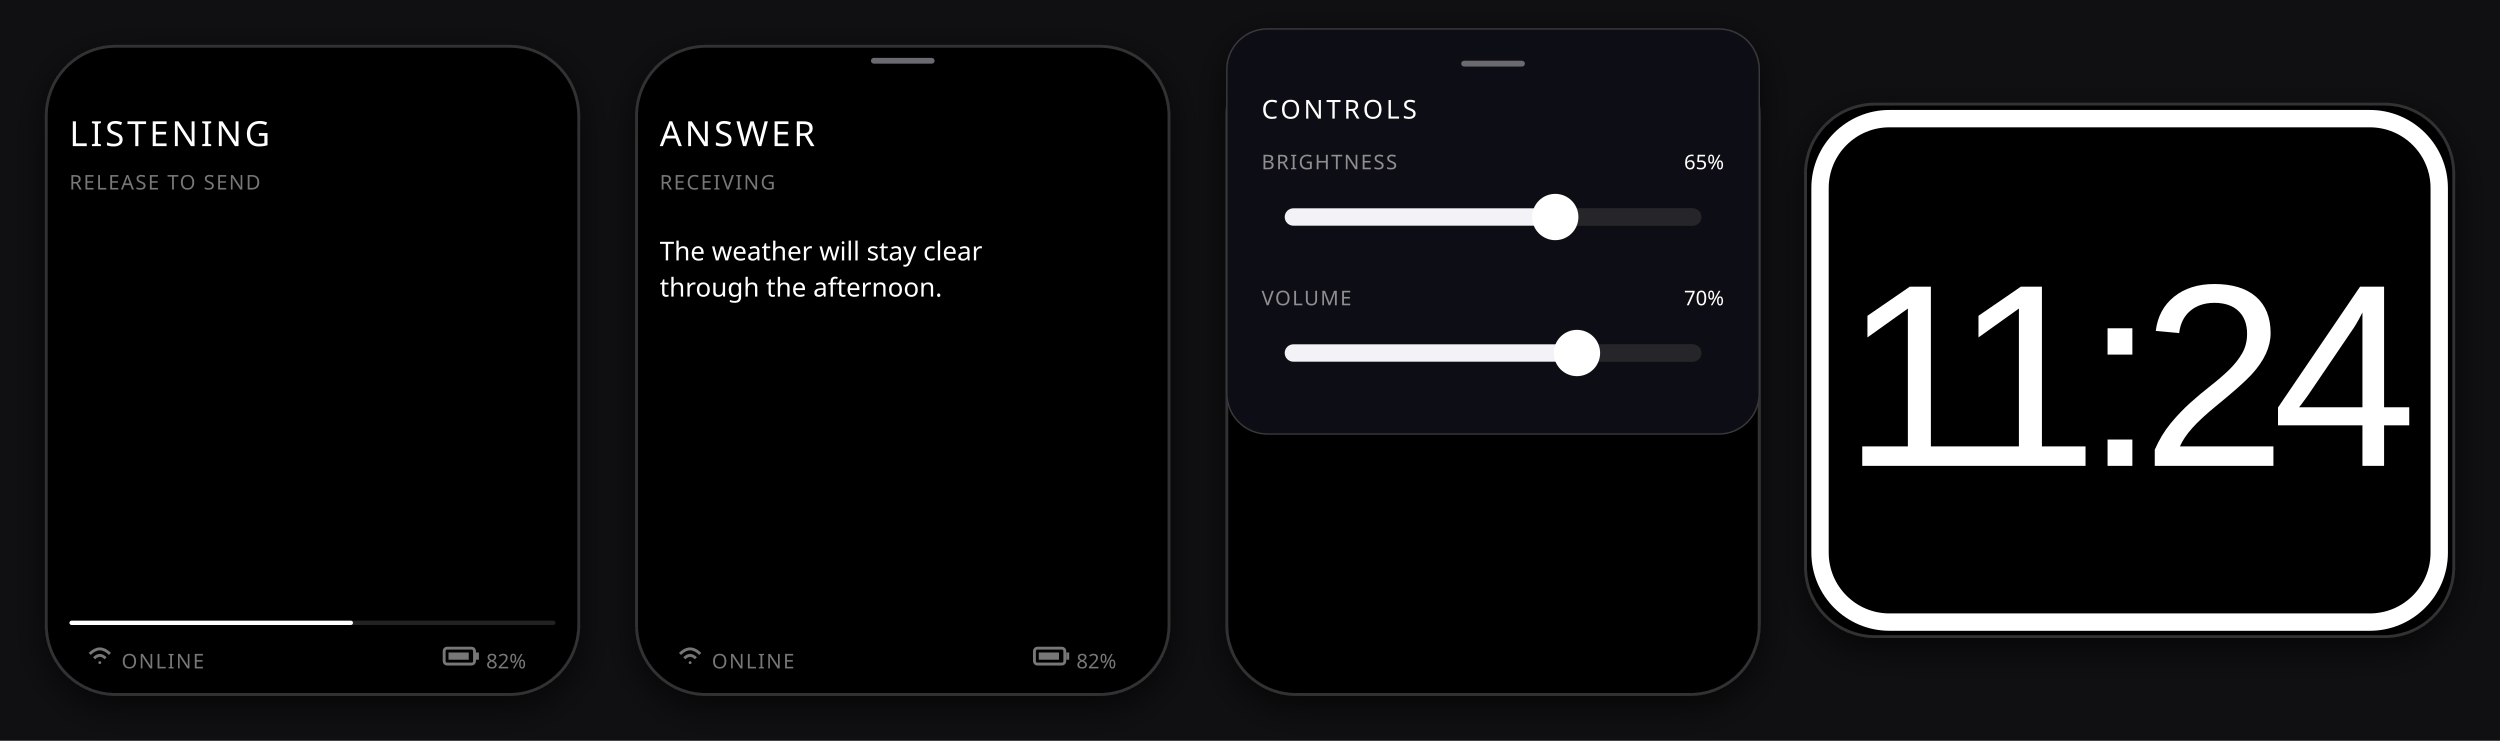
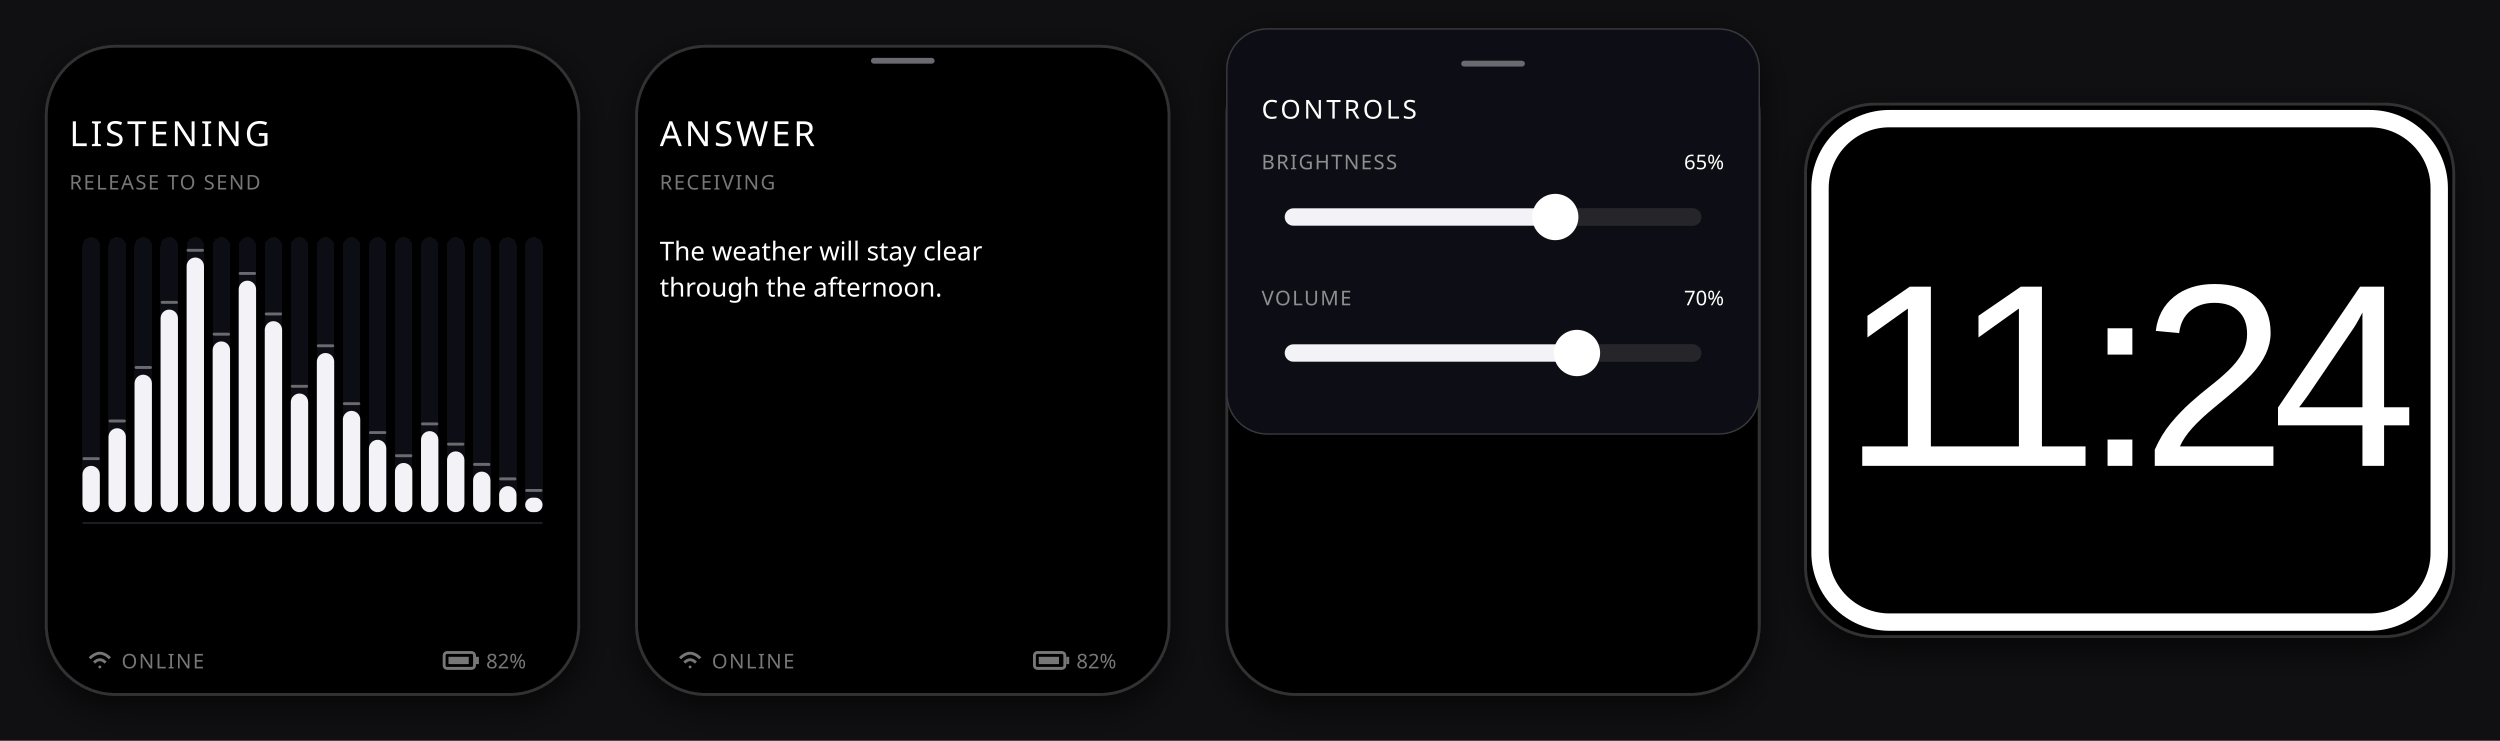
<svg xmlns="http://www.w3.org/2000/svg" width="1728" height="512" viewBox="0 0 1728 512">
  <defs>
    <style>
      @font-face { font-family: "Montserrat"; src: url("../../firmware/managed_components/lvgl__lvgl/scripts/built_in_font/Montserrat-Medium.ttf"); font-weight: 500; }
      @font-face { font-family: "ChatESP Clock"; src: url("../../firmware/managed_components/lvgl__lvgl/examples/libs/freetype/Lato-Regular.ttf"); }
      .ui { font-family: "Montserrat", "Arial", sans-serif; font-weight: 500; }
      .status { fill: #fff; font-size: 24px; letter-spacing: 2px; }
      .hint { fill: #777; font-size: 14px; letter-spacing: 1px; }
      .content { fill: #fff; font-size: 18px; }
      .footer { fill: #777; font-size: 14px; letter-spacing: 1px; }
      .control-title { fill: #8e8e93; font-size: 14px; letter-spacing: 1px; }
      .control-value { fill: #fff; font-size: 14px; }
      .clock-time { fill: #fff; font-family: "ChatESP Clock", "Arial", sans-serif; font-size: 180px; font-weight: 400; letter-spacing: -10px; }
    </style>
    <filter id="screen-shadow" x="-20%" y="-20%" width="140%" height="140%">
      <feDropShadow dx="0" dy="8" stdDeviation="12" flood-color="#000" flood-opacity="0.65" />
    </filter>
  </defs>
  <rect width="1728" height="512" fill="#101012" />
  <g transform="translate(32 32)" filter="url(#screen-shadow)">
    <rect width="368" height="448" rx="48" fill="#000" stroke="#303033" stroke-width="2" />
    <text font-family="Montserrat" font-weight="500" fill="#fff" font-size="24" letter-spacing="2" x="16" y="69">LISTENING</text>
    <text font-family="Montserrat" font-weight="500" fill="#777" font-size="14" letter-spacing="1" x="16" y="99">RELEASE TO SEND</text>
-     <rect x="16" y="397" width="336" height="3" rx="1.5" fill="#202020" />
-     <rect x="16" y="397" width="196" height="3" rx="1.5" fill="#fff" />
-     <g transform="translate(30 413)" fill="none" stroke="#777" stroke-width="2">
+     <g>
+       <rect x="25" y="132" width="12" height="190" rx="6" fill="#101012" />
+       <rect x="43" y="132" width="12" height="190" rx="6" fill="#101012" />
+       <rect x="61" y="132" width="12" height="190" rx="6" fill="#101012" />
+       <rect x="79" y="132" width="12" height="190" rx="6" fill="#101012" />
+       <rect x="97" y="132" width="12" height="190" rx="6" fill="#101012" />
+       <rect x="115" y="132" width="12" height="190" rx="6" fill="#101012" />
+       <rect x="133" y="132" width="12" height="190" rx="6" fill="#101012" />
+       <rect x="151" y="132" width="12" height="190" rx="6" fill="#101012" />
+       <rect x="169" y="132" width="12" height="190" rx="6" fill="#101012" />
+       <rect x="187" y="132" width="12" height="190" rx="6" fill="#101012" />
+       <rect x="205" y="132" width="12" height="190" rx="6" fill="#101012" />
+       <rect x="223" y="132" width="12" height="190" rx="6" fill="#101012" />
+       <rect x="241" y="132" width="12" height="190" rx="6" fill="#101012" />
+       <rect x="259" y="132" width="12" height="190" rx="6" fill="#101012" />
+       <rect x="277" y="132" width="12" height="190" rx="6" fill="#101012" />
+       <rect x="295" y="132" width="12" height="190" rx="6" fill="#101012" />
+       <rect x="313" y="132" width="12" height="190" rx="6" fill="#101012" />
+       <rect x="331" y="132" width="12" height="190" rx="6" fill="#101012" />
+       <rect x="25" y="290" width="12" height="32" rx="6" fill="#f2f2f7" />
+       <rect x="43" y="264" width="12" height="58" rx="6" fill="#f2f2f7" />
+       <rect x="61" y="227" width="12" height="95" rx="6" fill="#f2f2f7" />
+       <rect x="79" y="182" width="12" height="140" rx="6" fill="#f2f2f7" />
+       <rect x="97" y="146" width="12" height="176" rx="6" fill="#f2f2f7" />
+       <rect x="115" y="204" width="12" height="118" rx="6" fill="#f2f2f7" />
+       <rect x="133" y="162" width="12" height="160" rx="6" fill="#f2f2f7" />
+       <rect x="151" y="190" width="12" height="132" rx="6" fill="#f2f2f7" />
+       <rect x="169" y="240" width="12" height="82" rx="6" fill="#f2f2f7" />
+       <rect x="187" y="212" width="12" height="110" rx="6" fill="#f2f2f7" />
+       <rect x="205" y="252" width="12" height="70" rx="6" fill="#f2f2f7" />
+       <rect x="223" y="272" width="12" height="50" rx="6" fill="#f2f2f7" />
+       <rect x="241" y="288" width="12" height="34" rx="6" fill="#f2f2f7" />
+       <rect x="259" y="266" width="12" height="56" rx="6" fill="#f2f2f7" />
+       <rect x="277" y="280" width="12" height="42" rx="6" fill="#f2f2f7" />
+       <rect x="295" y="294" width="12" height="28" rx="6" fill="#f2f2f7" />
+       <rect x="313" y="304" width="12" height="18" rx="6" fill="#f2f2f7" />
+       <rect x="331" y="312" width="12" height="10" rx="5" fill="#f2f2f7" />
+       <g fill="#6b6b70">
+         <rect x="25" y="284" width="12" height="2" rx="1" />
+         <rect x="43" y="258" width="12" height="2" rx="1" />
+         <rect x="61" y="221" width="12" height="2" rx="1" />
+         <rect x="79" y="176" width="12" height="2" rx="1" />
+         <rect x="97" y="140" width="12" height="2" rx="1" />
+         <rect x="115" y="198" width="12" height="2" rx="1" />
+         <rect x="133" y="156" width="12" height="2" rx="1" />
+         <rect x="151" y="184" width="12" height="2" rx="1" />
+         <rect x="169" y="234" width="12" height="2" rx="1" />
+         <rect x="187" y="206" width="12" height="2" rx="1" />
+         <rect x="205" y="246" width="12" height="2" rx="1" />
+         <rect x="223" y="266" width="12" height="2" rx="1" />
+         <rect x="241" y="282" width="12" height="2" rx="1" />
+         <rect x="259" y="260" width="12" height="2" rx="1" />
+         <rect x="277" y="274" width="12" height="2" rx="1" />
+         <rect x="295" y="288" width="12" height="2" rx="1" />
+         <rect x="313" y="298" width="12" height="2" rx="1" />
+         <rect x="331" y="306" width="12" height="2" rx="1" />
+       </g>
+       <rect x="25" y="329" width="318" height="1" fill="#28282c" />
+     </g>
+     <g transform="translate(30 416)" fill="none" stroke="#777" stroke-width="2">
      <path d="M0 7 Q7 0 14 7" />
      <path d="M3 10 Q7 6 11 10" />
      <circle cx="7" cy="13" r="1" fill="#777" stroke="none" />
    </g>
    <text font-family="Montserrat" font-weight="500" fill="#777" font-size="14" letter-spacing="1" x="52" y="430">ONLINE</text>
-     <g transform="translate(275 416)" fill="none" stroke="#777" stroke-width="2">
+     <g transform="translate(275 419)" fill="none" stroke="#777" stroke-width="2">
      <rect width="21" height="11" rx="2" />
      <rect x="22" y="3" width="2" height="5" fill="#777" stroke="none" />
      <rect x="3" y="3" width="14" height="5" fill="#777" stroke="none" />
    </g>
    <text font-family="Montserrat" font-weight="500" fill="#777" font-size="14" x="304" y="430">82%</text>
  </g>
  <g transform="translate(440 32)" filter="url(#screen-shadow)">
    <rect width="368" height="448" rx="48" fill="#000" stroke="#303033" stroke-width="2" />
    <rect x="162" y="8" width="44" height="4" rx="2" fill="#6b6b70" />
    <text font-family="Montserrat" font-weight="500" fill="#fff" font-size="24" letter-spacing="2" x="16" y="69">ANSWER</text>
    <text font-family="Montserrat" font-weight="500" fill="#777" font-size="14" letter-spacing="1" x="16" y="99">RECEIVING</text>
    <text font-family="Montserrat" font-weight="500" fill="#fff" font-size="18" x="16" y="148">
      <tspan x="16" dy="0">The weather will stay clear</tspan>
      <tspan x="16" dy="25">through the afternoon.</tspan>
    </text>
-     <g transform="translate(30 413)" fill="none" stroke="#777" stroke-width="2">
+     <g transform="translate(30 416)" fill="none" stroke="#777" stroke-width="2">
      <path d="M0 7 Q7 0 14 7" />
      <path d="M3 10 Q7 6 11 10" />
      <circle cx="7" cy="13" r="1" fill="#777" stroke="none" />
    </g>
    <text font-family="Montserrat" font-weight="500" fill="#777" font-size="14" letter-spacing="1" x="52" y="430">ONLINE</text>
-     <g transform="translate(275 416)" fill="none" stroke="#777" stroke-width="2">
+     <g transform="translate(275 419)" fill="none" stroke="#777" stroke-width="2">
      <rect width="21" height="11" rx="2" />
      <rect x="22" y="3" width="2" height="5" fill="#777" stroke="none" />
      <rect x="3" y="3" width="14" height="5" fill="#777" stroke="none" />
    </g>
    <text font-family="Montserrat" font-weight="500" fill="#777" font-size="14" x="304" y="430">82%</text>
  </g>
  <g transform="translate(848 32)" filter="url(#screen-shadow)">
    <rect width="368" height="448" rx="48" fill="#000" stroke="#303033" stroke-width="2" />
    <rect x="0" y="-12" width="368" height="280" rx="28" fill="#101012" stroke="#38383d" />
    <rect x="162" y="10" width="44" height="4" rx="2" fill="#6b6b70" />
    <text font-family="Montserrat" font-weight="500" fill="#fff" font-size="18" letter-spacing="2" x="24" y="50">CONTROLS</text>
    <text font-family="Montserrat" font-weight="500" fill="#8e8e93" font-size="14" letter-spacing="1" x="24" y="85">BRIGHTNESS</text>
    <text font-family="Montserrat" font-weight="500" fill="#fff" font-size="14" x="316" y="85">65%</text>
    <rect x="40" y="112" width="288" height="12" rx="6" fill="#28282c" />
    <rect x="40" y="112" width="187" height="12" rx="6" fill="#f2f2f7" />
    <circle cx="227" cy="118" r="16" fill="#fff" />
    <text font-family="Montserrat" font-weight="500" fill="#8e8e93" font-size="14" letter-spacing="1" x="24" y="179">VOLUME</text>
    <text font-family="Montserrat" font-weight="500" fill="#fff" font-size="14" x="316" y="179">70%</text>
    <rect x="40" y="206" width="288" height="12" rx="6" fill="#28282c" />
    <rect x="40" y="206" width="202" height="12" rx="6" fill="#f2f2f7" />
    <circle cx="242" cy="212" r="16" fill="#fff" />
  </g>
  <g transform="translate(1248 72)" filter="url(#screen-shadow)">
    <rect width="448" height="368" rx="48" fill="#000" stroke="#303033" stroke-width="2" />
    <rect x="162" y="8" width="44" height="4" rx="2" fill="#6b6b70" transform="translate(40 0)" />
    <path d="M224 10 H390 A48 48 0 0 1 438 58 V310 A48 48 0 0 1 390 358 H58 A48 48 0 0 1 10 310 V58 A48 48 0 0 1 58 10 Z" fill="none" stroke="#fff" stroke-width="12" stroke-linecap="round" />
    <text class="clock-time" x="224" y="250" text-anchor="middle">11:24</text>
  </g>
</svg>
